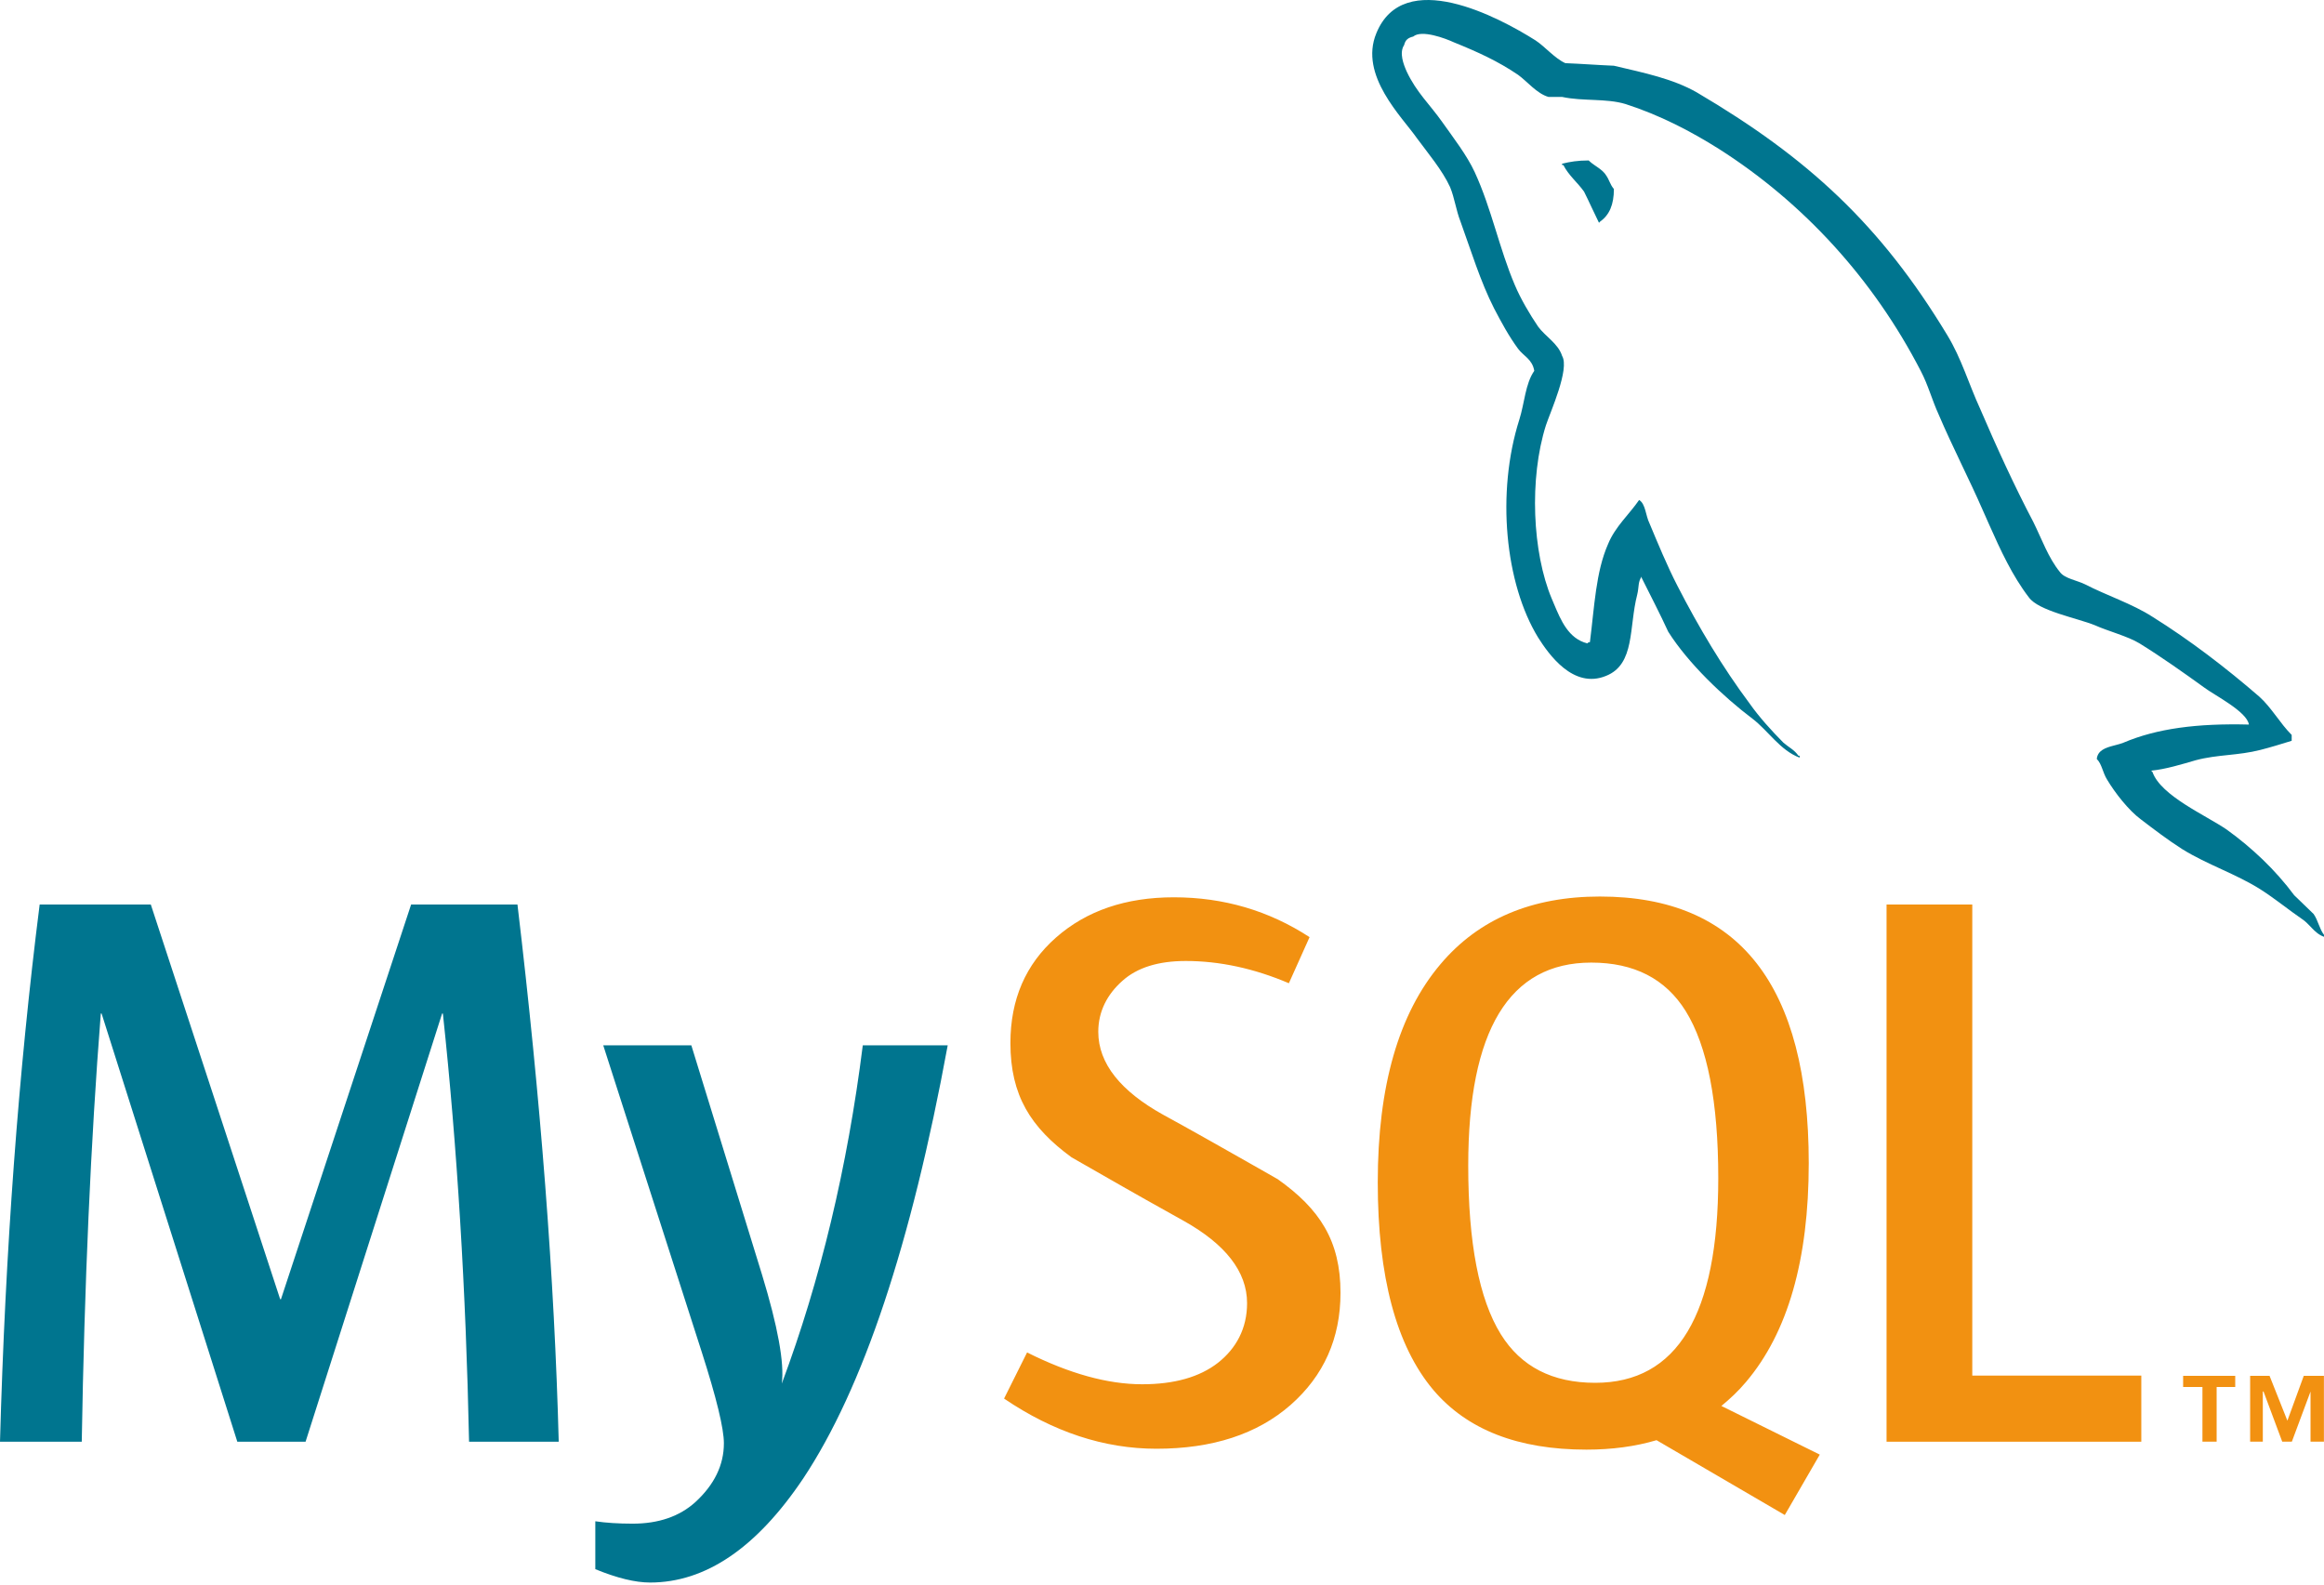
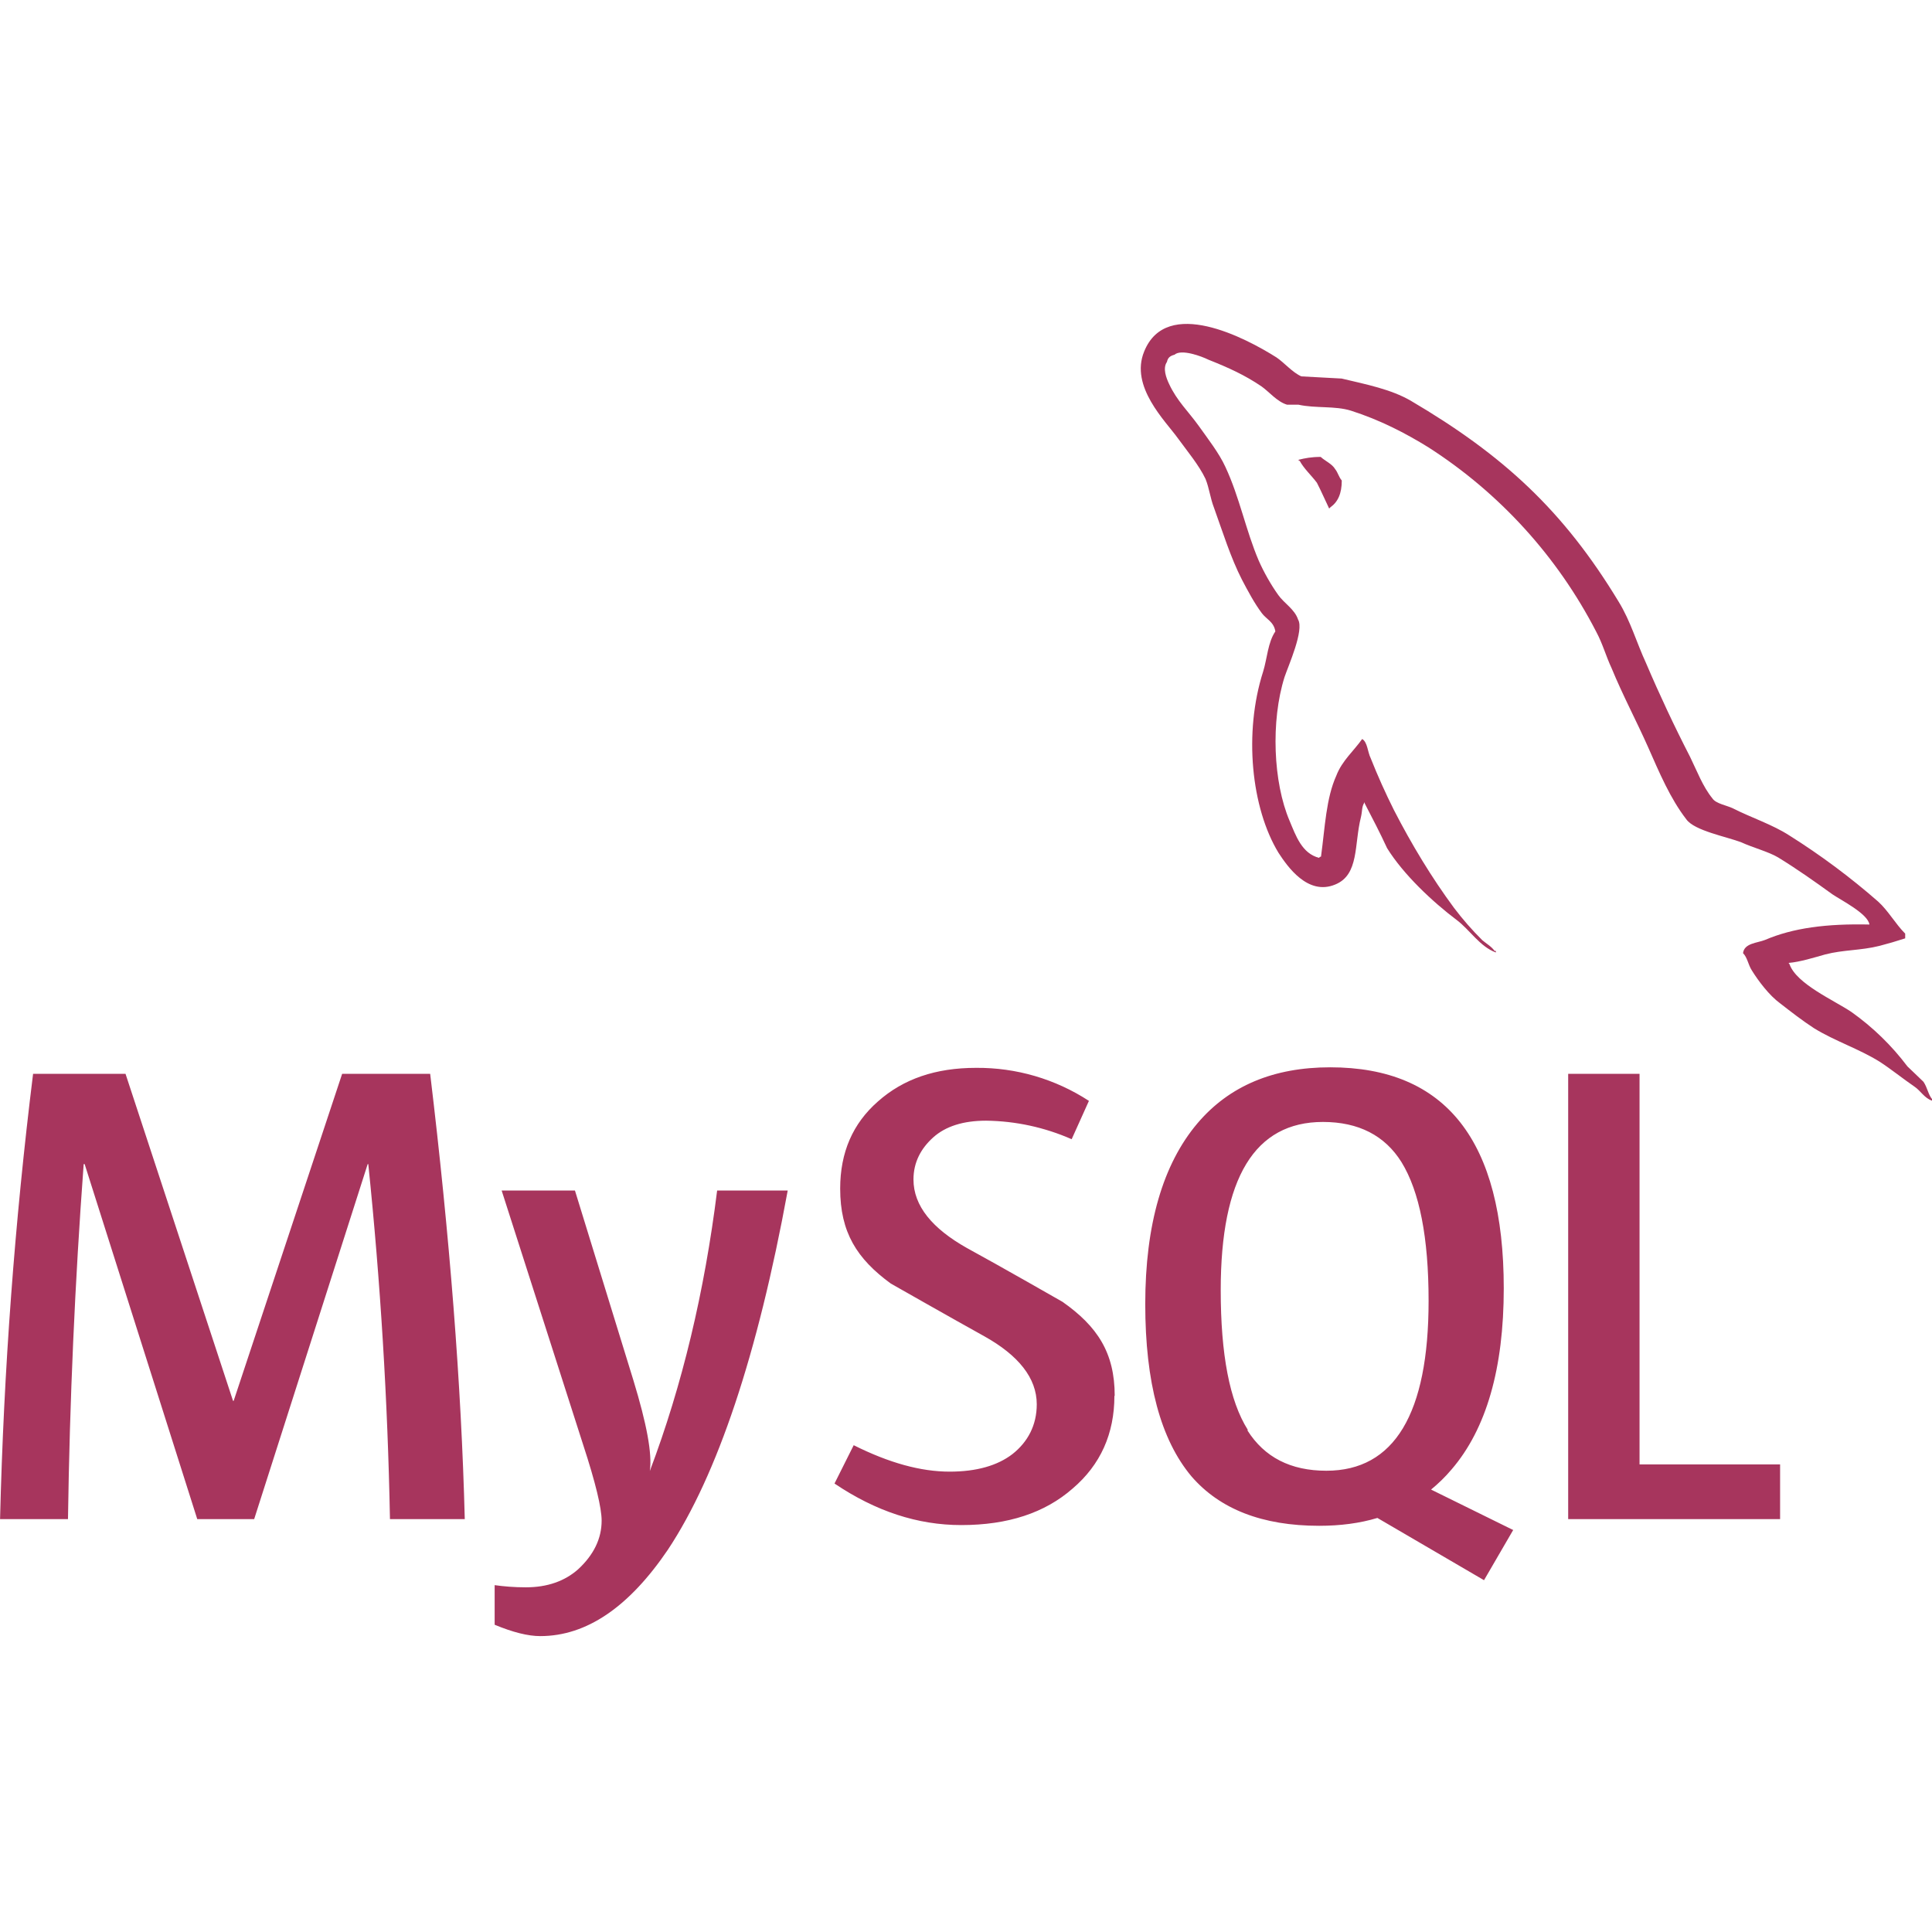
- <svg xmlns="http://www.w3.org/2000/svg" width="1.77rem" height="1.2rem" viewBox="0 0 512 349">
-   <path fill="#00758f" d="m152.31 230.297l15.56 50.487c3.496 11.463 4.954 19.465 4.37 24.026c8.51-22.792 14.456-47.63 17.839-74.513h18.71c-8.045 43.766-18.656 75.57-31.827 95.41c-10.262 15.289-21.504 22.933-33.746 22.933c-3.264 0-7.288-.986-12.063-2.944v-10.55c2.333.342 5.07.525 8.218.525c5.711 0 10.314-1.583 13.816-4.742c4.193-3.849 6.292-8.175 6.292-12.97c0-3.274-1.637-9.993-4.896-20.157l-21.68-67.505zM33.223 199.266l28.5 86.956h.176l28.675-86.956h23.428c5.13 43.124 8.16 82.581 9.09 118.346H103.34c-.695-33.433-2.62-64.871-5.768-94.32H97.4l-30.078 94.32H52.28l-29.896-94.32h-.176c-2.218 28.282-3.614 59.72-4.196 94.32H0c1.164-42.08 4.077-81.525 8.739-118.346z" />
-   <path fill="#f29111" d="M352.498 197.51c30.657 0 45.986 19.586 45.986 58.739c0 21.276-4.61 37.347-13.821 48.204c-1.66 1.984-3.495 3.698-5.427 5.286l21.695 10.727l-.021-.001l-7.703 13.302l-28.253-16.485c-4.683 1.387-9.836 2.08-15.451 2.08c-15.053 0-26.297-4.387-33.731-13.15c-8.16-9.694-12.238-24.955-12.238-45.757c0-21.156 4.602-37.166 13.816-48.037c8.392-9.944 20.11-14.909 35.148-14.909m-93.88.172c10.957 0 20.92 2.932 29.894 8.775l-4.558 10.157c-7.679-3.264-15.25-4.903-22.716-4.903c-6.058 0-10.726 1.458-13.98 4.392c-3.272 2.908-5.296 6.65-5.296 11.212c0 7.01 4.994 13.089 14.215 18.225a816.32 816.32 0 0 1 9.031 5.011l.688.387l.345.194l.689.387l.344.194l.688.388c6.98 3.935 13.548 7.691 13.548 7.691c9.22 6.545 13.816 13.523 13.816 25.016c0 10.037-3.678 18.276-11.01 24.723c-7.337 6.418-17.194 9.636-29.538 9.636c-11.545 0-22.734-3.704-33.572-11.05l5.07-10.166c9.327 4.675 17.767 7.01 25.346 7.01c7.108 0 12.672-1.587 16.697-4.721c4.017-3.157 6.424-7.56 6.424-13.143c0-7.027-4.888-13.034-13.855-18.073a897.982 897.982 0 0 1-8.395-4.697l-.687-.389c-1.262-.713-2.533-1.435-3.778-2.142l-.675-.384c-6.055-3.444-11.29-6.453-11.29-6.453c-8.964-6.557-13.459-13.592-13.459-25.184c0-9.587 3.352-17.336 10.046-23.231c6.71-5.908 15.367-8.862 25.968-8.862m175.895 1.584v103.788h37.238v14.558h-56.124V199.266zm57.93 103.833v2.46h-4.094v12.04h-3.13v-12.04h-4.253v-2.46zm7.56 0l3.931 9.884l3.611-9.884h4.437v14.5h-2.95v-11.035l-4.11 11.035h-2.127l-4.117-11.035h-.158v11.035h-2.791v-14.5zM350.57 212.064c-18.066 0-27.104 14.91-27.104 44.71c0 17.07 2.395 29.448 7.176 37.163c4.428 7.14 11.363 10.703 20.806 10.703c18.066 0 27.103-15.026 27.103-45.064c0-16.831-2.395-29.103-7.17-36.822c-4.433-7.124-11.365-10.69-20.81-10.69" />
-   <path fill="#00758f" d="M303.218 7.333c5.993-14.726 26.948-3.574 35.08 1.57c1.993 1.287 4.279 4.006 6.564 5.011c3.565.14 7.127.419 10.698.568c6.698 1.574 12.972 2.86 18.25 5.866c24.528 14.445 40.495 29.165 55.19 53.479c3.14 5.15 4.709 10.723 7.274 16.296c3.56 8.307 7.56 17.027 11.692 24.882c1.85 3.724 3.281 7.865 5.85 11.01c1.003 1.438 3.852 1.862 5.555 2.721c4.708 2.437 10.412 4.287 14.84 7.147c8.269 5.156 16.264 11.3 23.532 17.59c2.709 2.428 4.555 5.865 7.136 8.433v1.296c-2.291.703-4.574 1.423-6.859 2c-4.991 1.282-9.412.992-14.254 2.275c-2.992.868-6.707 2.013-9.845 2.304l.29.292c1.846 5.275 11.834 9.565 16.402 12.72c5.548 4.004 10.689 8.86 14.827 14.437c1.429 1.423 2.858 2.718 4.28 4.137c.994 1.438 1.274 3.298 2.28 4.58v.434c-1.114-.393-1.915-1.143-2.674-1.927l-.453-.473c-.453-.47-.91-.932-1.431-1.313c-3.148-2.15-6.274-4.722-9.422-6.721c-5.412-3.434-11.689-5.427-17.246-8.874c-3.142-2.001-6.137-4.28-9.132-6.57c-2.715-2.007-5.705-5.861-7.411-8.721c-1.005-1.58-1.143-3.437-2.291-4.58c.205-1.909 1.954-2.476 3.719-2.942l.406-.107c.609-.158 1.205-.316 1.725-.525c7.414-3.148 16.253-4.29 27.667-4.004c-.43-2.866-7.562-6.437-9.839-8.153c-4.57-3.294-9.409-6.731-14.257-9.729c-2.569-1.57-6.996-2.716-9.842-3.999c-3.851-1.574-12.41-3.147-14.544-6.145c-3.625-4.726-6.229-10.363-8.757-16.057l-.688-1.554a803.85 803.85 0 0 0-.69-1.553c-2.988-6.857-6.7-14.006-9.695-21.027c-1.566-3.425-2.285-6.431-4-9.716c-10.407-20.158-25.81-37.035-44.485-48.904c-6.137-3.862-12.98-7.436-20.534-9.865c-4.281-1.293-9.419-.578-13.98-1.57h-3.002c-2.562-.722-4.701-3.438-6.7-4.87c-4.415-2.998-8.837-5.011-14.117-7.15c-1.85-.858-7.133-2.856-8.977-1.283c-1.142.287-1.721.718-2.002 1.864c-1.136 1.71-.137 4.286.57 5.863c2.142 4.57 5.134 7.286 7.85 11.148c2.416 3.425 5.417 7.287 7.13 11.011c3.696 8.005 5.417 16.874 8.842 24.878c1.27 3.01 3.279 6.435 5.128 9.15c1.567 2.155 4.416 3.713 5.278 6.441c1.718 2.86-2.572 12.297-3.565 15.294c-3.715 11.727-2.995 28.028 1.283 38.193l.228.536l.228.543c1.562 3.723 3.234 7.732 7.387 8.773c.286-.284 0-.135.567-.284c1.005-7.868 1.288-15.445 4-21.601c1.567-3.849 4.696-6.57 6.841-9.712c1.43.856 1.43 3.437 2.282 5.145c1.856 4.43 3.849 9.287 6.137 13.73c4.696 9.15 9.98 18.021 15.967 26.025c2.005 2.859 4.85 6.006 7.416 8.581c1.143.997 2.423 1.573 3.282 2.856h.28v.432c-4.278-1.577-6.99-6.003-10.402-8.587c-6.424-4.857-14.117-12.151-18.545-19.15c-1.852-4.018-3.854-7.869-5.85-11.867v-.289c-.853 1.142-.567 2.276-.994 4.004c-1.852 7.145-.426 15.296-6.843 17.866c-7.274 3.01-12.7-4.857-14.977-8.432c-7.276-11.866-9.269-31.884-4.138-48.043c1.14-3.577 1.295-7.867 3.285-10.723c-.43-2.582-2.42-3.288-3.571-4.87c-1.996-2.704-3.705-5.854-5.268-8.857c-3.002-5.866-5.138-12.875-7.417-19.166c-1.002-2.569-1.289-5.148-2.288-7.58c-1.704-3.712-4.845-7.436-7.268-10.72c-3.281-4.72-12.837-13.868-8.985-23.168m46.772 28.015c.381.382.841.716 1.317 1.045l.574.394c.765.53 1.506 1.088 1.96 1.848c.72 1.006.854 1.999 1.716 3.007c0 3.437-.996 5.722-3.007 7.146c0 0-.137.15-.278.29c-1.14-2.291-2.139-4.57-3.287-6.859c-1.414-1.998-3.413-3.583-4.565-5.866h-.277v-.287c1.721-.425 3.428-.718 5.847-.718" />
+ <svg xmlns="http://www.w3.org/2000/svg" width="1em" height="1em" viewBox="0 0 32 32">
+   <path fill="#a7355d" d="M21.875 7.568c-.156 0-.26.021-.365.047v.016h.016c.073.135.193.24.286.365c.073.141.135.286.203.427l.021-.021c.125-.089.188-.229.188-.443c-.052-.063-.063-.13-.109-.188c-.052-.089-.167-.135-.24-.203M7.693 25.161H6.459a70.224 70.224 0 0 0-.359-5.88h-.01l-1.88 5.88h-.943l-1.865-5.88h-.016a98.982 98.982 0 0 0-.26 5.88H.001a74.98 74.98 0 0 1 .547-7.375h1.531l1.781 5.417h.01l1.797-5.417h1.458c.323 2.688.516 5.146.573 7.375zm5.354-5.442c-.5 2.729-1.167 4.714-1.984 5.948c-.646.953-1.349 1.432-2.115 1.432c-.203 0-.453-.063-.755-.188v-.656c.151.021.323.036.516.036c.359 0 .646-.104.865-.297c.26-.24.391-.51.391-.807c0-.208-.099-.625-.307-1.26l-1.349-4.208h1.214l.969 3.146c.219.719.313 1.214.271 1.5c.536-1.417.906-2.969 1.115-4.646zm16.437 5.442h-3.51v-7.375h1.182v6.469h2.328zm-4.427.178l-1.354-.667c.12-.099.234-.208.339-.333c.578-.672.865-1.677.865-3c0-2.443-.958-3.661-2.875-3.661c-.938 0-1.672.307-2.198.927c-.573.677-.865 1.677-.865 2.995c0 1.297.255 2.245.766 2.854c.469.542 1.172.818 2.115.818c.349 0 .672-.042.964-.13l1.766 1.031l.484-.833zm-4.39-1.657c-.302-.479-.448-1.25-.448-2.313c0-1.859.563-2.786 1.693-2.786c.589 0 1.026.224 1.302.667c.297.484.448 1.245.448 2.297c0 1.87-.568 2.813-1.693 2.813c-.594 0-1.026-.224-1.307-.667zm-2.209-.562c0 .625-.229 1.141-.693 1.536c-.458.401-1.068.604-1.844.604c-.724 0-1.417-.229-2.099-.688l.318-.635c.583.292 1.109.438 1.589.438c.443 0 .792-.099 1.042-.292c.25-.198.401-.474.401-.823c0-.438-.307-.813-.865-1.125c-.516-.286-1.552-.875-1.552-.875c-.563-.411-.839-.849-.839-1.573c0-.599.208-1.078.625-1.443c.422-.375.958-.557 1.625-.557a3.37 3.37 0 0 1 1.87.547l-.286.635a3.623 3.623 0 0 0-1.417-.307c-.38 0-.672.094-.875.276s-.328.411-.328.698c0 .438.313.813.885 1.135c.526.286 1.583.891 1.583.891c.578.406.865.844.865 1.557zm12.506-7.807c-.714-.016-1.266.057-1.729.255c-.13.052-.344.052-.365.219c.073.073.083.188.146.286c.109.177.292.417.464.542c.188.146.375.292.568.417c.349.214.74.339 1.083.552c.193.125.391.286.583.417c.099.068.161.188.286.229v-.026c-.063-.078-.078-.193-.141-.286c-.089-.089-.177-.167-.266-.255a4.212 4.212 0 0 0-.927-.901c-.286-.193-.911-.464-1.026-.792l-.016-.021c.193-.016.422-.089.609-.141c.302-.078.583-.063.896-.141a7.21 7.21 0 0 0 .427-.125v-.078c-.161-.161-.281-.38-.448-.531a11.645 11.645 0 0 0-1.469-1.094c-.281-.182-.635-.297-.932-.448c-.104-.052-.286-.078-.344-.167c-.161-.198-.255-.453-.37-.688a23.772 23.772 0 0 1-.729-1.552c-.161-.349-.255-.693-.453-1.016c-.917-1.516-1.917-2.432-3.448-3.333c-.328-.188-.724-.266-1.141-.365c-.224-.01-.443-.026-.667-.036c-.146-.063-.286-.229-.411-.313c-.51-.323-1.823-1.016-2.193-.099c-.24.583.354 1.151.563 1.443c.151.208.344.438.453.667c.063.156.078.318.141.479c.141.391.276.828.464 1.193c.099.188.203.385.328.552c.073.099.198.141.224.302c-.125.182-.135.448-.203.667c-.323 1.01-.198 2.255.255 3c.146.224.484.714.938.526c.401-.161.313-.667.427-1.115c.026-.109.01-.177.063-.25v.021c.13.25.255.49.37.74c.271.438.755.891 1.156 1.193c.214.161.38.438.646.536v-.026h-.021c-.057-.078-.13-.115-.203-.177a4.999 4.999 0 0 1-.469-.536c-.37-.5-.703-1.052-.995-1.62a10.88 10.88 0 0 1-.385-.859c-.052-.104-.052-.266-.141-.318c-.135.193-.333.359-.427.604c-.172.38-.188.854-.255 1.344c-.031.01-.016 0-.031.021c-.286-.073-.385-.365-.49-.615c-.271-.635-.313-1.651-.083-2.38c.063-.188.328-.776.224-.953c-.057-.172-.234-.271-.328-.406c-.12-.167-.24-.38-.323-.568c-.214-.5-.318-1.052-.552-1.552c-.104-.229-.292-.469-.443-.682c-.172-.24-.359-.411-.49-.693c-.047-.099-.109-.26-.036-.365c.016-.073.052-.099.125-.12c.115-.099.448.026.563.083c.328.13.604.255.88.443c.125.089.26.255.422.302h.188c.286.063.604.016.87.099c.474.151.901.37 1.286.609a7.963 7.963 0 0 1 2.776 3.052c.109.203.156.391.255.604c.182.443.417.885.604 1.307s.365.849.635 1.198c.135.188.667.286.911.38c.177.083.453.156.609.25c.307.188.609.401.896.609c.146.099.589.323.615.5z" />
</svg>
